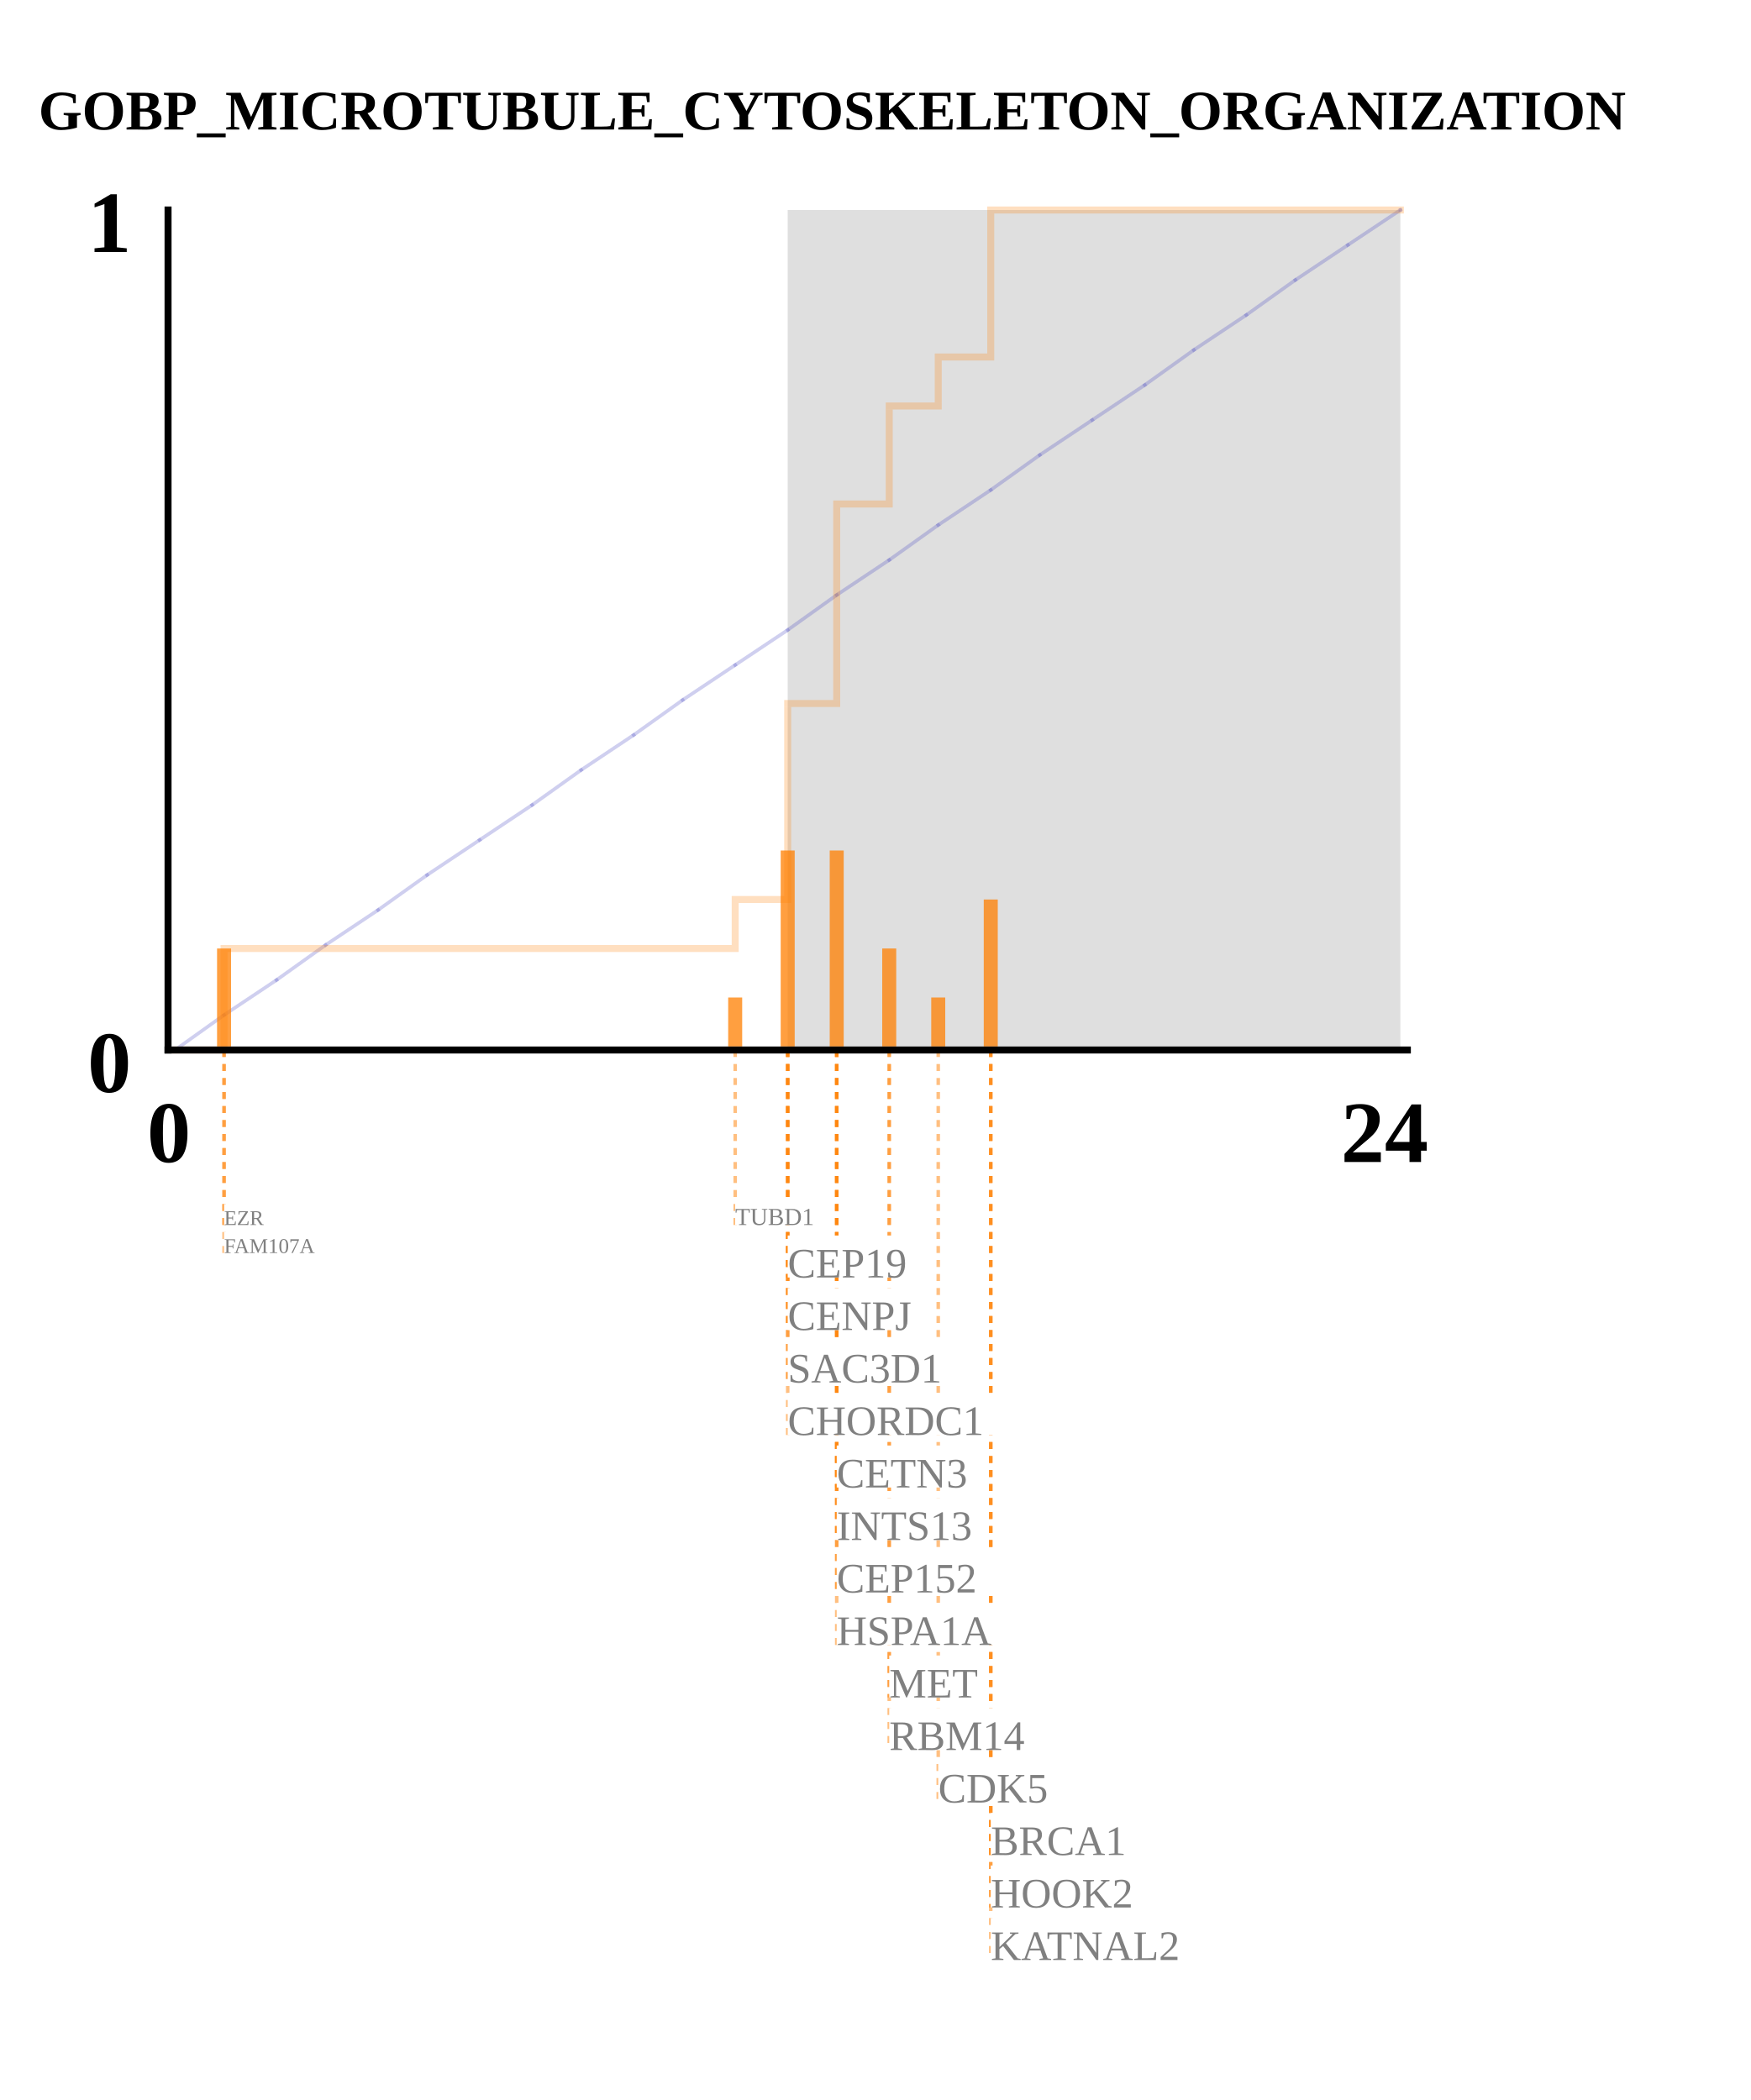
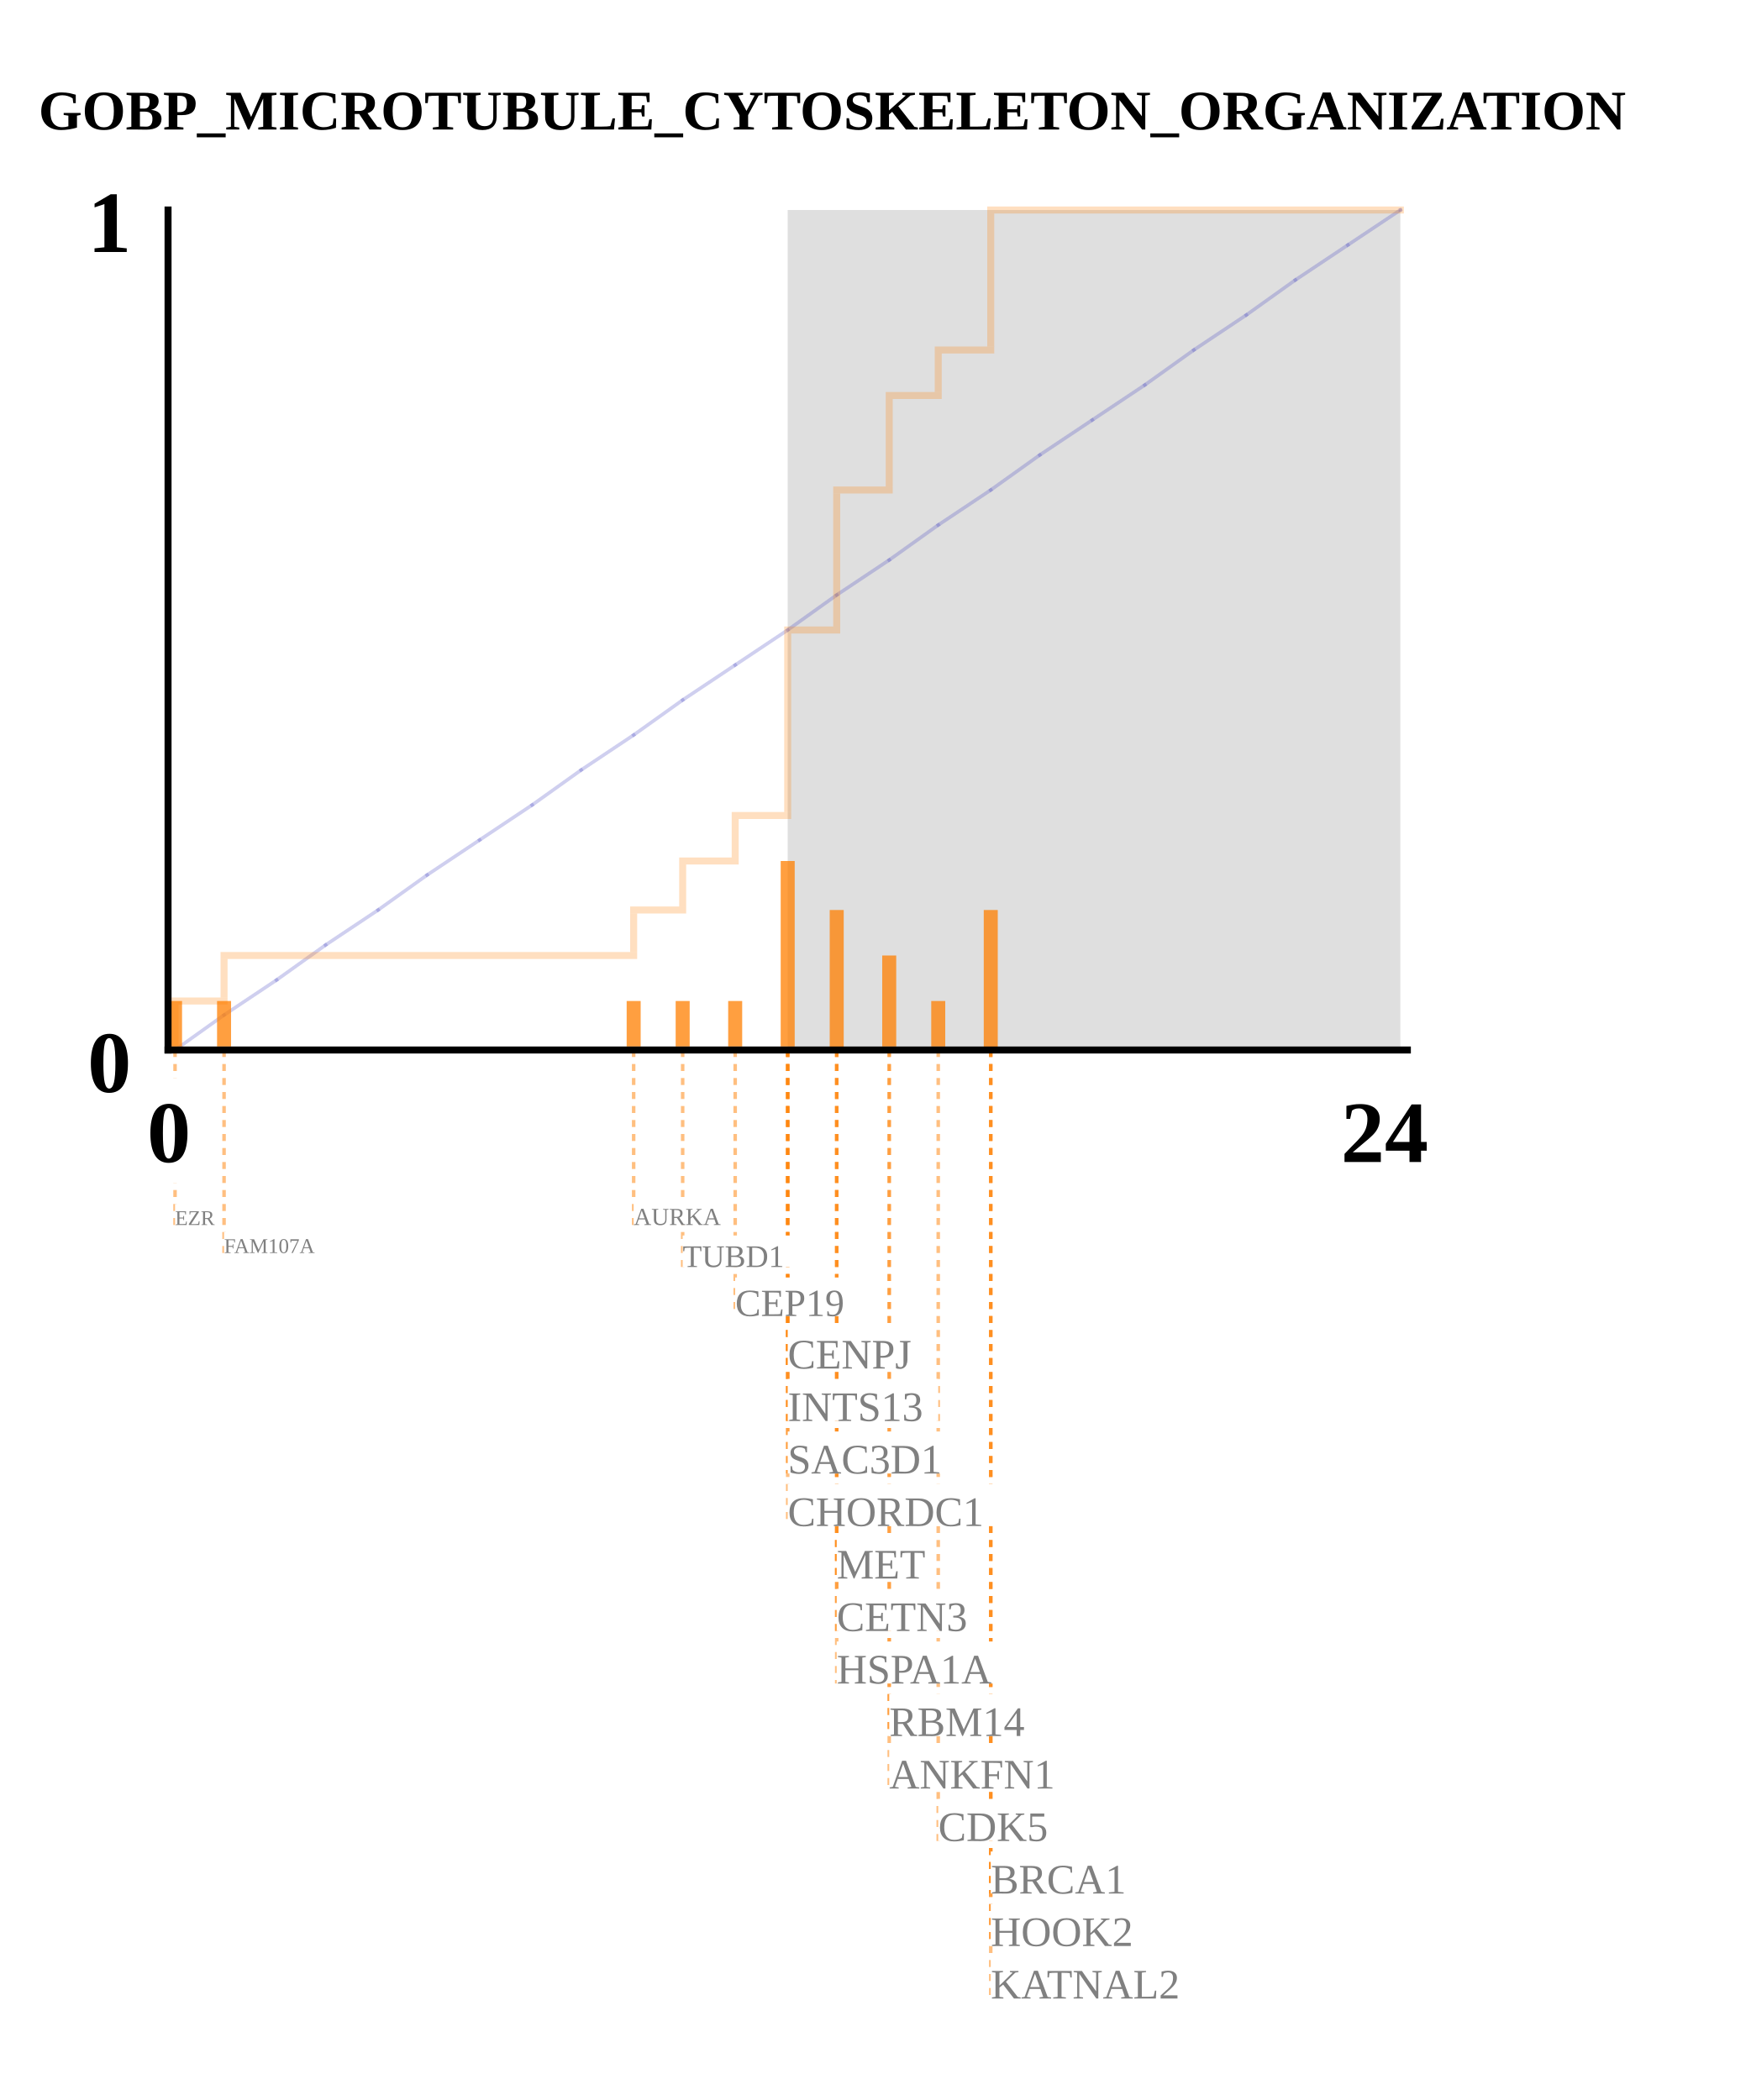
<svg xmlns="http://www.w3.org/2000/svg" height="158.75mm" version="1.1" viewBox="0 0 500 600" width="132.292mm" x="0mm" y="0mm">
  <rect height="1200" style="fill:rgb(255,255,255);stroke:none;" width="1000" x="0" y="0" />
  <rect height="240" style="fill:rgb(191,191,191);fill-opacity:0.498;stroke:none;" width="175" x="225" y="60" />
  <line style="fill:none;stroke:rgb(63,63,191);stroke-opacity:0.247;stroke-miterlimit:10;stroke-linecap:square;" x1="50" x2="50" y1="300" y2="300" />
  <line style="fill:none;stroke:rgb(63,63,191);stroke-opacity:0.247;stroke-miterlimit:10;stroke-linecap:square;" x1="50" x2="64" y1="300" y2="290" />
  <line style="fill:none;stroke:rgb(63,63,191);stroke-opacity:0.247;stroke-miterlimit:10;stroke-linecap:square;" x1="64" x2="79" y1="290" y2="280" />
  <line style="fill:none;stroke:rgb(63,63,191);stroke-opacity:0.247;stroke-miterlimit:10;stroke-linecap:square;" x1="79" x2="93" y1="280" y2="270" />
  <line style="fill:none;stroke:rgb(63,63,191);stroke-opacity:0.247;stroke-miterlimit:10;stroke-linecap:square;" x1="93" x2="108" y1="270" y2="260" />
  <line style="fill:none;stroke:rgb(63,63,191);stroke-opacity:0.247;stroke-miterlimit:10;stroke-linecap:square;" x1="108" x2="122" y1="260" y2="250" />
  <line style="fill:none;stroke:rgb(63,63,191);stroke-opacity:0.247;stroke-miterlimit:10;stroke-linecap:square;" x1="122" x2="137" y1="250" y2="240" />
  <line style="fill:none;stroke:rgb(63,63,191);stroke-opacity:0.247;stroke-miterlimit:10;stroke-linecap:square;" x1="137" x2="152" y1="240" y2="230" />
  <line style="fill:none;stroke:rgb(63,63,191);stroke-opacity:0.247;stroke-miterlimit:10;stroke-linecap:square;" x1="152" x2="166" y1="230" y2="220" />
  <line style="fill:none;stroke:rgb(63,63,191);stroke-opacity:0.247;stroke-miterlimit:10;stroke-linecap:square;" x1="166" x2="181" y1="220" y2="210" />
  <line style="fill:none;stroke:rgb(63,63,191);stroke-opacity:0.247;stroke-miterlimit:10;stroke-linecap:square;" x1="181" x2="195" y1="210" y2="200" />
  <line style="fill:none;stroke:rgb(63,63,191);stroke-opacity:0.247;stroke-miterlimit:10;stroke-linecap:square;" x1="195" x2="210" y1="200" y2="190" />
  <line style="fill:none;stroke:rgb(63,63,191);stroke-opacity:0.247;stroke-miterlimit:10;stroke-linecap:square;" x1="210" x2="225" y1="190" y2="180" />
  <line style="fill:none;stroke:rgb(63,63,191);stroke-opacity:0.247;stroke-miterlimit:10;stroke-linecap:square;" x1="225" x2="239" y1="180" y2="170" />
  <line style="fill:none;stroke:rgb(63,63,191);stroke-opacity:0.247;stroke-miterlimit:10;stroke-linecap:square;" x1="239" x2="254" y1="170" y2="160" />
  <line style="fill:none;stroke:rgb(63,63,191);stroke-opacity:0.247;stroke-miterlimit:10;stroke-linecap:square;" x1="254" x2="268" y1="160" y2="150" />
  <line style="fill:none;stroke:rgb(63,63,191);stroke-opacity:0.247;stroke-miterlimit:10;stroke-linecap:square;" x1="268" x2="283" y1="150" y2="140" />
  <line style="fill:none;stroke:rgb(63,63,191);stroke-opacity:0.247;stroke-miterlimit:10;stroke-linecap:square;" x1="283" x2="297" y1="140" y2="130" />
  <line style="fill:none;stroke:rgb(63,63,191);stroke-opacity:0.247;stroke-miterlimit:10;stroke-linecap:square;" x1="297" x2="312" y1="130" y2="120" />
  <line style="fill:none;stroke:rgb(63,63,191);stroke-opacity:0.247;stroke-miterlimit:10;stroke-linecap:square;" x1="312" x2="327" y1="120" y2="110" />
  <line style="fill:none;stroke:rgb(63,63,191);stroke-opacity:0.247;stroke-miterlimit:10;stroke-linecap:square;" x1="327" x2="341" y1="110" y2="100" />
  <line style="fill:none;stroke:rgb(63,63,191);stroke-opacity:0.247;stroke-miterlimit:10;stroke-linecap:square;" x1="341" x2="356" y1="100" y2="90" />
  <line style="fill:none;stroke:rgb(63,63,191);stroke-opacity:0.247;stroke-miterlimit:10;stroke-linecap:square;" x1="356" x2="370" y1="90" y2="80" />
  <line style="fill:none;stroke:rgb(63,63,191);stroke-opacity:0.247;stroke-miterlimit:10;stroke-linecap:square;" x1="370" x2="385" y1="80" y2="70" />
  <line style="fill:none;stroke:rgb(63,63,191);stroke-opacity:0.247;stroke-miterlimit:10;stroke-linecap:square;" x1="385" x2="400" y1="70" y2="60" />
  <line style="fill:none;stroke:rgb(63,63,191);stroke-opacity:0.247;stroke-miterlimit:10;stroke-linecap:square;" x1="400" x2="400" y1="60" y2="60" />
-   <rect height="28" style="fill:rgb(255,127,0);fill-opacity:0.749;stroke:none;" width="4" x="62" y="271" />
-   <line style="fill:none;stroke:rgb(255,127,0);stroke-opacity:0.247;stroke-width:2;stroke-miterlimit:10;stroke-linecap:square;" x1="50" x2="64" y1="300" y2="300" />
-   <line style="fill:none;stroke:rgb(255,127,0);stroke-opacity:0.247;stroke-width:2;stroke-miterlimit:10;stroke-linecap:square;" x1="64" x2="64" y1="298" y2="273" />
-   <rect height="14" style="fill:rgb(255,127,0);fill-opacity:0.749;stroke:none;" width="4" x="208" y="285" />
-   <line style="fill:none;stroke:rgb(255,127,0);stroke-opacity:0.247;stroke-width:2;stroke-miterlimit:10;stroke-linecap:square;" x1="64" x2="210" y1="271" y2="271" />
-   <line style="fill:none;stroke:rgb(255,127,0);stroke-opacity:0.247;stroke-width:2;stroke-miterlimit:10;stroke-linecap:square;" x1="210" x2="210" y1="269" y2="259" />
-   <rect height="56" style="fill:rgb(255,127,0);fill-opacity:0.749;stroke:none;" width="4" x="223" y="243" />
-   <line style="fill:none;stroke:rgb(255,127,0);stroke-opacity:0.247;stroke-width:2;stroke-miterlimit:10;stroke-linecap:square;" x1="210" x2="225" y1="257" y2="257" />
-   <line style="fill:none;stroke:rgb(255,127,0);stroke-opacity:0.247;stroke-width:2;stroke-miterlimit:10;stroke-linecap:square;" x1="225" x2="225" y1="255" y2="203" />
-   <rect height="56" style="fill:rgb(255,127,0);fill-opacity:0.749;stroke:none;" width="4" x="237" y="243" />
-   <line style="fill:none;stroke:rgb(255,127,0);stroke-opacity:0.247;stroke-width:2;stroke-miterlimit:10;stroke-linecap:square;" x1="225" x2="239" y1="201" y2="201" />
-   <line style="fill:none;stroke:rgb(255,127,0);stroke-opacity:0.247;stroke-width:2;stroke-miterlimit:10;stroke-linecap:square;" x1="239" x2="239" y1="199" y2="146" />
-   <rect height="28" style="fill:rgb(255,127,0);fill-opacity:0.749;stroke:none;" width="4" x="252" y="271" />
-   <line style="fill:none;stroke:rgb(255,127,0);stroke-opacity:0.247;stroke-width:2;stroke-miterlimit:10;stroke-linecap:square;" x1="239" x2="254" y1="144" y2="144" />
-   <line style="fill:none;stroke:rgb(255,127,0);stroke-opacity:0.247;stroke-width:2;stroke-miterlimit:10;stroke-linecap:square;" x1="254" x2="254" y1="142" y2="118" />
-   <rect height="14" style="fill:rgb(255,127,0);fill-opacity:0.749;stroke:none;" width="4" x="266" y="285" />
-   <line style="fill:none;stroke:rgb(255,127,0);stroke-opacity:0.247;stroke-width:2;stroke-miterlimit:10;stroke-linecap:square;" x1="254" x2="268" y1="116" y2="116" />
-   <line style="fill:none;stroke:rgb(255,127,0);stroke-opacity:0.247;stroke-width:2;stroke-miterlimit:10;stroke-linecap:square;" x1="268" x2="268" y1="114" y2="104" />
-   <rect height="42" style="fill:rgb(255,127,0);fill-opacity:0.749;stroke:none;" width="4" x="281" y="257" />
-   <line style="fill:none;stroke:rgb(255,127,0);stroke-opacity:0.247;stroke-width:2;stroke-miterlimit:10;stroke-linecap:square;" x1="268" x2="283" y1="102" y2="102" />
-   <line style="fill:none;stroke:rgb(255,127,0);stroke-opacity:0.247;stroke-width:2;stroke-miterlimit:10;stroke-linecap:square;" x1="283" x2="283" y1="100" y2="62" />
+   <rect height="13" style="fill:rgb(255,127,0);fill-opacity:0.749;stroke:none;" width="4" x="48" y="286" />
+   <line style="fill:none;stroke:rgb(255,127,0);stroke-opacity:0.247;stroke-width:2;stroke-miterlimit:10;stroke-linecap:square;" x1="50" x2="50" y1="300" y2="300" />
+   <line style="fill:none;stroke:rgb(255,127,0);stroke-opacity:0.247;stroke-width:2;stroke-miterlimit:10;stroke-linecap:square;" x1="50" x2="50" y1="298" y2="288" />
+   <rect height="13" style="fill:rgb(255,127,0);fill-opacity:0.749;stroke:none;" width="4" x="62" y="286" />
+   <line style="fill:none;stroke:rgb(255,127,0);stroke-opacity:0.247;stroke-width:2;stroke-miterlimit:10;stroke-linecap:square;" x1="50" x2="64" y1="286" y2="286" />
+   <line style="fill:none;stroke:rgb(255,127,0);stroke-opacity:0.247;stroke-width:2;stroke-miterlimit:10;stroke-linecap:square;" x1="64" x2="64" y1="284" y2="275" />
+   <rect height="13" style="fill:rgb(255,127,0);fill-opacity:0.749;stroke:none;" width="4" x="179" y="286" />
+   <line style="fill:none;stroke:rgb(255,127,0);stroke-opacity:0.247;stroke-width:2;stroke-miterlimit:10;stroke-linecap:square;" x1="64" x2="181" y1="273" y2="273" />
+   <line style="fill:none;stroke:rgb(255,127,0);stroke-opacity:0.247;stroke-width:2;stroke-miterlimit:10;stroke-linecap:square;" x1="181" x2="181" y1="271" y2="262" />
+   <rect height="13" style="fill:rgb(255,127,0);fill-opacity:0.749;stroke:none;" width="4" x="193" y="286" />
+   <line style="fill:none;stroke:rgb(255,127,0);stroke-opacity:0.247;stroke-width:2;stroke-miterlimit:10;stroke-linecap:square;" x1="181" x2="195" y1="260" y2="260" />
+   <line style="fill:none;stroke:rgb(255,127,0);stroke-opacity:0.247;stroke-width:2;stroke-miterlimit:10;stroke-linecap:square;" x1="195" x2="195" y1="258" y2="248" />
+   <rect height="13" style="fill:rgb(255,127,0);fill-opacity:0.749;stroke:none;" width="4" x="208" y="286" />
+   <line style="fill:none;stroke:rgb(255,127,0);stroke-opacity:0.247;stroke-width:2;stroke-miterlimit:10;stroke-linecap:square;" x1="195" x2="210" y1="246" y2="246" />
+   <line style="fill:none;stroke:rgb(255,127,0);stroke-opacity:0.247;stroke-width:2;stroke-miterlimit:10;stroke-linecap:square;" x1="210" x2="210" y1="244" y2="235" />
+   <rect height="53" style="fill:rgb(255,127,0);fill-opacity:0.749;stroke:none;" width="4" x="223" y="246" />
+   <line style="fill:none;stroke:rgb(255,127,0);stroke-opacity:0.247;stroke-width:2;stroke-miterlimit:10;stroke-linecap:square;" x1="210" x2="225" y1="233" y2="233" />
+   <line style="fill:none;stroke:rgb(255,127,0);stroke-opacity:0.247;stroke-width:2;stroke-miterlimit:10;stroke-linecap:square;" x1="225" x2="225" y1="231" y2="182" />
+   <rect height="40" style="fill:rgb(255,127,0);fill-opacity:0.749;stroke:none;" width="4" x="237" y="260" />
+   <line style="fill:none;stroke:rgb(255,127,0);stroke-opacity:0.247;stroke-width:2;stroke-miterlimit:10;stroke-linecap:square;" x1="225" x2="239" y1="180" y2="180" />
+   <line style="fill:none;stroke:rgb(255,127,0);stroke-opacity:0.247;stroke-width:2;stroke-miterlimit:10;stroke-linecap:square;" x1="239" x2="239" y1="178" y2="142" />
+   <rect height="26" style="fill:rgb(255,127,0);fill-opacity:0.749;stroke:none;" width="4" x="252" y="273" />
+   <line style="fill:none;stroke:rgb(255,127,0);stroke-opacity:0.247;stroke-width:2;stroke-miterlimit:10;stroke-linecap:square;" x1="239" x2="254" y1="140" y2="140" />
+   <line style="fill:none;stroke:rgb(255,127,0);stroke-opacity:0.247;stroke-width:2;stroke-miterlimit:10;stroke-linecap:square;" x1="254" x2="254" y1="138" y2="115" />
+   <rect height="13" style="fill:rgb(255,127,0);fill-opacity:0.749;stroke:none;" width="4" x="266" y="286" />
+   <line style="fill:none;stroke:rgb(255,127,0);stroke-opacity:0.247;stroke-width:2;stroke-miterlimit:10;stroke-linecap:square;" x1="254" x2="268" y1="113" y2="113" />
+   <line style="fill:none;stroke:rgb(255,127,0);stroke-opacity:0.247;stroke-width:2;stroke-miterlimit:10;stroke-linecap:square;" x1="268" x2="268" y1="111" y2="102" />
+   <rect height="40" style="fill:rgb(255,127,0);fill-opacity:0.749;stroke:none;" width="4" x="281" y="260" />
+   <line style="fill:none;stroke:rgb(255,127,0);stroke-opacity:0.247;stroke-width:2;stroke-miterlimit:10;stroke-linecap:square;" x1="268" x2="283" y1="100" y2="100" />
+   <line style="fill:none;stroke:rgb(255,127,0);stroke-opacity:0.247;stroke-width:2;stroke-miterlimit:10;stroke-linecap:square;" x1="283" x2="283" y1="98" y2="62" />
  <line style="fill:none;stroke:rgb(255,127,0);stroke-opacity:0.247;stroke-width:2;stroke-miterlimit:10;stroke-linecap:square;" x1="283" x2="400" y1="60" y2="60" />
-   <line style="fill:none;stroke:rgb(255,127,0);stroke-opacity:0.498;stroke-miterlimit:2;stroke-dasharray:2;" x1="64" x2="64" y1="300" y2="350" />
+   <line style="fill:none;stroke:rgb(255,127,0);stroke-opacity:0.498;stroke-miterlimit:2;stroke-dasharray:2;" x1="50" x2="50" y1="300" y2="350" />
  <line style="fill:none;stroke:rgb(255,127,0);stroke-opacity:0.498;stroke-miterlimit:2;stroke-dasharray:2;" x1="64" x2="64" y1="300" y2="358" />
-   <line style="fill:none;stroke:rgb(255,127,0);stroke-opacity:0.498;stroke-miterlimit:2;stroke-dasharray:2;" x1="210" x2="210" y1="300" y2="350" />
-   <line style="fill:none;stroke:rgb(255,127,0);stroke-opacity:0.498;stroke-miterlimit:2;stroke-dasharray:2;" x1="225" x2="225" y1="300" y2="365" />
-   <line style="fill:none;stroke:rgb(255,127,0);stroke-opacity:0.498;stroke-miterlimit:2;stroke-dasharray:2;" x1="225" x2="225" y1="300" y2="380" />
-   <line style="fill:none;stroke:rgb(255,127,0);stroke-opacity:0.498;stroke-miterlimit:2;stroke-dasharray:2;" x1="225" x2="225" y1="300" y2="395" />
-   <line style="fill:none;stroke:rgb(255,127,0);stroke-opacity:0.498;stroke-miterlimit:2;stroke-dasharray:2;" x1="225" x2="225" y1="300" y2="410" />
-   <line style="fill:none;stroke:rgb(255,127,0);stroke-opacity:0.498;stroke-miterlimit:2;stroke-dasharray:2;" x1="239" x2="239" y1="300" y2="425" />
-   <line style="fill:none;stroke:rgb(255,127,0);stroke-opacity:0.498;stroke-miterlimit:2;stroke-dasharray:2;" x1="239" x2="239" y1="300" y2="440" />
-   <line style="fill:none;stroke:rgb(255,127,0);stroke-opacity:0.498;stroke-miterlimit:2;stroke-dasharray:2;" x1="239" x2="239" y1="300" y2="455" />
-   <line style="fill:none;stroke:rgb(255,127,0);stroke-opacity:0.498;stroke-miterlimit:2;stroke-dasharray:2;" x1="239" x2="239" y1="300" y2="470" />
-   <line style="fill:none;stroke:rgb(255,127,0);stroke-opacity:0.498;stroke-miterlimit:2;stroke-dasharray:2;" x1="254" x2="254" y1="300" y2="485" />
-   <line style="fill:none;stroke:rgb(255,127,0);stroke-opacity:0.498;stroke-miterlimit:2;stroke-dasharray:2;" x1="254" x2="254" y1="300" y2="500" />
-   <line style="fill:none;stroke:rgb(255,127,0);stroke-opacity:0.498;stroke-miterlimit:2;stroke-dasharray:2;" x1="268" x2="268" y1="300" y2="515" />
-   <line style="fill:none;stroke:rgb(255,127,0);stroke-opacity:0.498;stroke-miterlimit:2;stroke-dasharray:2;" x1="283" x2="283" y1="300" y2="530" />
-   <line style="fill:none;stroke:rgb(255,127,0);stroke-opacity:0.498;stroke-miterlimit:2;stroke-dasharray:2;" x1="283" x2="283" y1="300" y2="545" />
-   <line style="fill:none;stroke:rgb(255,127,0);stroke-opacity:0.498;stroke-miterlimit:2;stroke-dasharray:2;" x1="283" x2="283" y1="300" y2="560" />
+   <line style="fill:none;stroke:rgb(255,127,0);stroke-opacity:0.498;stroke-miterlimit:2;stroke-dasharray:2;" x1="181" x2="181" y1="300" y2="350" />
+   <line style="fill:none;stroke:rgb(255,127,0);stroke-opacity:0.498;stroke-miterlimit:2;stroke-dasharray:2;" x1="195" x2="195" y1="300" y2="362" />
+   <line style="fill:none;stroke:rgb(255,127,0);stroke-opacity:0.498;stroke-miterlimit:2;stroke-dasharray:2;" x1="210" x2="210" y1="300" y2="376" />
+   <line style="fill:none;stroke:rgb(255,127,0);stroke-opacity:0.498;stroke-miterlimit:2;stroke-dasharray:2;" x1="225" x2="225" y1="300" y2="391" />
+   <line style="fill:none;stroke:rgb(255,127,0);stroke-opacity:0.498;stroke-miterlimit:2;stroke-dasharray:2;" x1="225" x2="225" y1="300" y2="406" />
+   <line style="fill:none;stroke:rgb(255,127,0);stroke-opacity:0.498;stroke-miterlimit:2;stroke-dasharray:2;" x1="225" x2="225" y1="300" y2="421" />
+   <line style="fill:none;stroke:rgb(255,127,0);stroke-opacity:0.498;stroke-miterlimit:2;stroke-dasharray:2;" x1="225" x2="225" y1="300" y2="436" />
+   <line style="fill:none;stroke:rgb(255,127,0);stroke-opacity:0.498;stroke-miterlimit:2;stroke-dasharray:2;" x1="239" x2="239" y1="300" y2="451" />
+   <line style="fill:none;stroke:rgb(255,127,0);stroke-opacity:0.498;stroke-miterlimit:2;stroke-dasharray:2;" x1="239" x2="239" y1="300" y2="466" />
+   <line style="fill:none;stroke:rgb(255,127,0);stroke-opacity:0.498;stroke-miterlimit:2;stroke-dasharray:2;" x1="239" x2="239" y1="300" y2="481" />
+   <line style="fill:none;stroke:rgb(255,127,0);stroke-opacity:0.498;stroke-miterlimit:2;stroke-dasharray:2;" x1="254" x2="254" y1="300" y2="496" />
+   <line style="fill:none;stroke:rgb(255,127,0);stroke-opacity:0.498;stroke-miterlimit:2;stroke-dasharray:2;" x1="254" x2="254" y1="300" y2="511" />
+   <line style="fill:none;stroke:rgb(255,127,0);stroke-opacity:0.498;stroke-miterlimit:2;stroke-dasharray:2;" x1="268" x2="268" y1="300" y2="526" />
+   <line style="fill:none;stroke:rgb(255,127,0);stroke-opacity:0.498;stroke-miterlimit:2;stroke-dasharray:2;" x1="283" x2="283" y1="300" y2="541" />
+   <line style="fill:none;stroke:rgb(255,127,0);stroke-opacity:0.498;stroke-miterlimit:2;stroke-dasharray:2;" x1="283" x2="283" y1="300" y2="556" />
+   <line style="fill:none;stroke:rgb(255,127,0);stroke-opacity:0.498;stroke-miterlimit:2;stroke-dasharray:2;" x1="283" x2="283" y1="300" y2="571" />
  <line style="fill:none;stroke:rgb(0,0,0);stroke-width:2;stroke-miterlimit:10;stroke-linecap:square;" x1="48" x2="48" y1="60" y2="300" />
  <line style="fill:none;stroke:rgb(0,0,0);stroke-width:2;stroke-miterlimit:10;stroke-linecap:square;" x1="48" x2="402" y1="300" y2="300" />
  <rect height="30" style="fill:rgb(255,255,255);stroke:none;" width="17" x="42" y="308" />
  <text style="fill:rgb(0,0,0);stroke:none;font-size:25px;font-weight:bold;" x="42" y="332">0</text>
  <rect height="30" style="fill:rgb(255,255,255);stroke:none;" width="34" x="383" y="308" />
  <text style="fill:rgb(0,0,0);stroke:none;font-size:25px;font-weight:bold;" x="383" y="332">24</text>
  <text style="fill:rgb(0,0,0);stroke:none;font-size:25px;font-weight:bold;" x="25" y="312">0</text>
  <text style="fill:rgb(0,0,0);stroke:none;font-size:25px;font-weight:bold;" x="25" y="72">1</text>
  <text style="fill:rgb(0,0,0);stroke:none;font-size:16px;font-weight:bold;" x="11" y="37">GOBP_MICROTUBULE_CYTOSKELETON_ORGANIZATION</text>
-   <rect height="6" style="fill:rgb(255,255,255);stroke:none;" width="12" x="64" y="344" />
-   <text style="fill:rgb(128,128,128);stroke:none;font-size:6px;" x="64" y="350">EZR</text>
+   <rect height="6" style="fill:rgb(255,255,255);stroke:none;" width="12" x="50" y="344" />
+   <text style="fill:rgb(128,128,128);stroke:none;font-size:6px;" x="50" y="350">EZR</text>
  <rect height="6" style="fill:rgb(255,255,255);stroke:none;" width="28" x="64" y="352" />
  <text style="fill:rgb(128,128,128);stroke:none;font-size:6px;" x="64" y="358">FAM107A</text>
-   <rect height="7" style="fill:rgb(255,255,255);stroke:none;" width="23" x="210" y="343" />
-   <text style="fill:rgb(128,128,128);stroke:none;font-size:7px;" x="210" y="350">TUBD1</text>
-   <rect height="12" style="fill:rgb(255,255,255);stroke:none;" width="40" x="225" y="353" />
-   <text style="fill:rgb(128,128,128);stroke:none;" x="225" y="365">CEP19</text>
-   <rect height="12" style="fill:rgb(255,255,255);stroke:none;" width="36" x="225" y="368" />
-   <text style="fill:rgb(128,128,128);stroke:none;" x="225" y="380">CENPJ</text>
-   <rect height="12" style="fill:rgb(255,255,255);stroke:none;" width="49" x="225" y="383" />
-   <text style="fill:rgb(128,128,128);stroke:none;" x="225" y="395">SAC3D1</text>
-   <rect height="12" style="fill:rgb(255,255,255);stroke:none;" width="59" x="225" y="398" />
-   <text style="fill:rgb(128,128,128);stroke:none;" x="225" y="410">CHORDC1</text>
-   <rect height="12" style="fill:rgb(255,255,255);stroke:none;" width="40" x="239" y="413" />
-   <text style="fill:rgb(128,128,128);stroke:none;" x="239" y="425">CETN3</text>
-   <rect height="12" style="fill:rgb(255,255,255);stroke:none;" width="43" x="239" y="428" />
-   <text style="fill:rgb(128,128,128);stroke:none;" x="239" y="440">INTS13</text>
-   <rect height="12" style="fill:rgb(255,255,255);stroke:none;" width="48" x="239" y="443" />
-   <text style="fill:rgb(128,128,128);stroke:none;" x="239" y="455">CEP152</text>
-   <rect height="12" style="fill:rgb(255,255,255);stroke:none;" width="49" x="239" y="458" />
-   <text style="fill:rgb(128,128,128);stroke:none;" x="239" y="470">HSPA1A</text>
-   <rect height="12" style="fill:rgb(255,255,255);stroke:none;" width="25" x="254" y="473" />
-   <text style="fill:rgb(128,128,128);stroke:none;" x="254" y="485">MET</text>
-   <rect height="12" style="fill:rgb(255,255,255);stroke:none;" width="42" x="254" y="488" />
-   <text style="fill:rgb(128,128,128);stroke:none;" x="254" y="500">RBM14</text>
-   <rect height="12" style="fill:rgb(255,255,255);stroke:none;" width="32" x="268" y="503" />
-   <text style="fill:rgb(128,128,128);stroke:none;" x="268" y="515">CDK5</text>
-   <rect height="12" style="fill:rgb(255,255,255);stroke:none;" width="40" x="283" y="518" />
-   <text style="fill:rgb(128,128,128);stroke:none;" x="283" y="530">BRCA1</text>
-   <rect height="12" style="fill:rgb(255,255,255);stroke:none;" width="42" x="283" y="533" />
-   <text style="fill:rgb(128,128,128);stroke:none;" x="283" y="545">HOOK2</text>
-   <rect height="12" style="fill:rgb(255,255,255);stroke:none;" width="53" x="283" y="548" />
-   <text style="fill:rgb(128,128,128);stroke:none;" x="283" y="560">KATNAL2</text>
+   <rect height="7" style="fill:rgb(255,255,255);stroke:none;" width="25" x="181" y="343" />
+   <text style="fill:rgb(128,128,128);stroke:none;font-size:7px;" x="181" y="350">AURKA</text>
+   <rect height="9" style="fill:rgb(255,255,255);stroke:none;" width="32" x="195" y="353" />
+   <text style="fill:rgb(128,128,128);stroke:none;font-size:9px;" x="195" y="362">TUBD1</text>
+   <rect height="11" style="fill:rgb(255,255,255);stroke:none;" width="36" x="210" y="365" />
+   <text style="fill:rgb(128,128,128);stroke:none;font-size:11px;" x="210" y="376">CEP19</text>
+   <rect height="12" style="fill:rgb(255,255,255);stroke:none;" width="36" x="225" y="379" />
+   <text style="fill:rgb(128,128,128);stroke:none;" x="225" y="391">CENPJ</text>
+   <rect height="12" style="fill:rgb(255,255,255);stroke:none;" width="43" x="225" y="394" />
+   <text style="fill:rgb(128,128,128);stroke:none;" x="225" y="406">INTS13</text>
+   <rect height="12" style="fill:rgb(255,255,255);stroke:none;" width="49" x="225" y="409" />
+   <text style="fill:rgb(128,128,128);stroke:none;" x="225" y="421">SAC3D1</text>
+   <rect height="12" style="fill:rgb(255,255,255);stroke:none;" width="59" x="225" y="424" />
+   <text style="fill:rgb(128,128,128);stroke:none;" x="225" y="436">CHORDC1</text>
+   <rect height="12" style="fill:rgb(255,255,255);stroke:none;" width="25" x="239" y="439" />
+   <text style="fill:rgb(128,128,128);stroke:none;" x="239" y="451">MET</text>
+   <rect height="12" style="fill:rgb(255,255,255);stroke:none;" width="40" x="239" y="454" />
+   <text style="fill:rgb(128,128,128);stroke:none;" x="239" y="466">CETN3</text>
+   <rect height="12" style="fill:rgb(255,255,255);stroke:none;" width="49" x="239" y="469" />
+   <text style="fill:rgb(128,128,128);stroke:none;" x="239" y="481">HSPA1A</text>
+   <rect height="12" style="fill:rgb(255,255,255);stroke:none;" width="42" x="254" y="484" />
+   <text style="fill:rgb(128,128,128);stroke:none;" x="254" y="496">RBM14</text>
+   <rect height="12" style="fill:rgb(255,255,255);stroke:none;" width="48" x="254" y="499" />
+   <text style="fill:rgb(128,128,128);stroke:none;" x="254" y="511">ANKFN1</text>
+   <rect height="12" style="fill:rgb(255,255,255);stroke:none;" width="32" x="268" y="514" />
+   <text style="fill:rgb(128,128,128);stroke:none;" x="268" y="526">CDK5</text>
+   <rect height="12" style="fill:rgb(255,255,255);stroke:none;" width="40" x="283" y="529" />
+   <text style="fill:rgb(128,128,128);stroke:none;" x="283" y="541">BRCA1</text>
+   <rect height="12" style="fill:rgb(255,255,255);stroke:none;" width="42" x="283" y="544" />
+   <text style="fill:rgb(128,128,128);stroke:none;" x="283" y="556">HOOK2</text>
+   <rect height="12" style="fill:rgb(255,255,255);stroke:none;" width="53" x="283" y="559" />
+   <text style="fill:rgb(128,128,128);stroke:none;" x="283" y="571">KATNAL2</text>
</svg>
